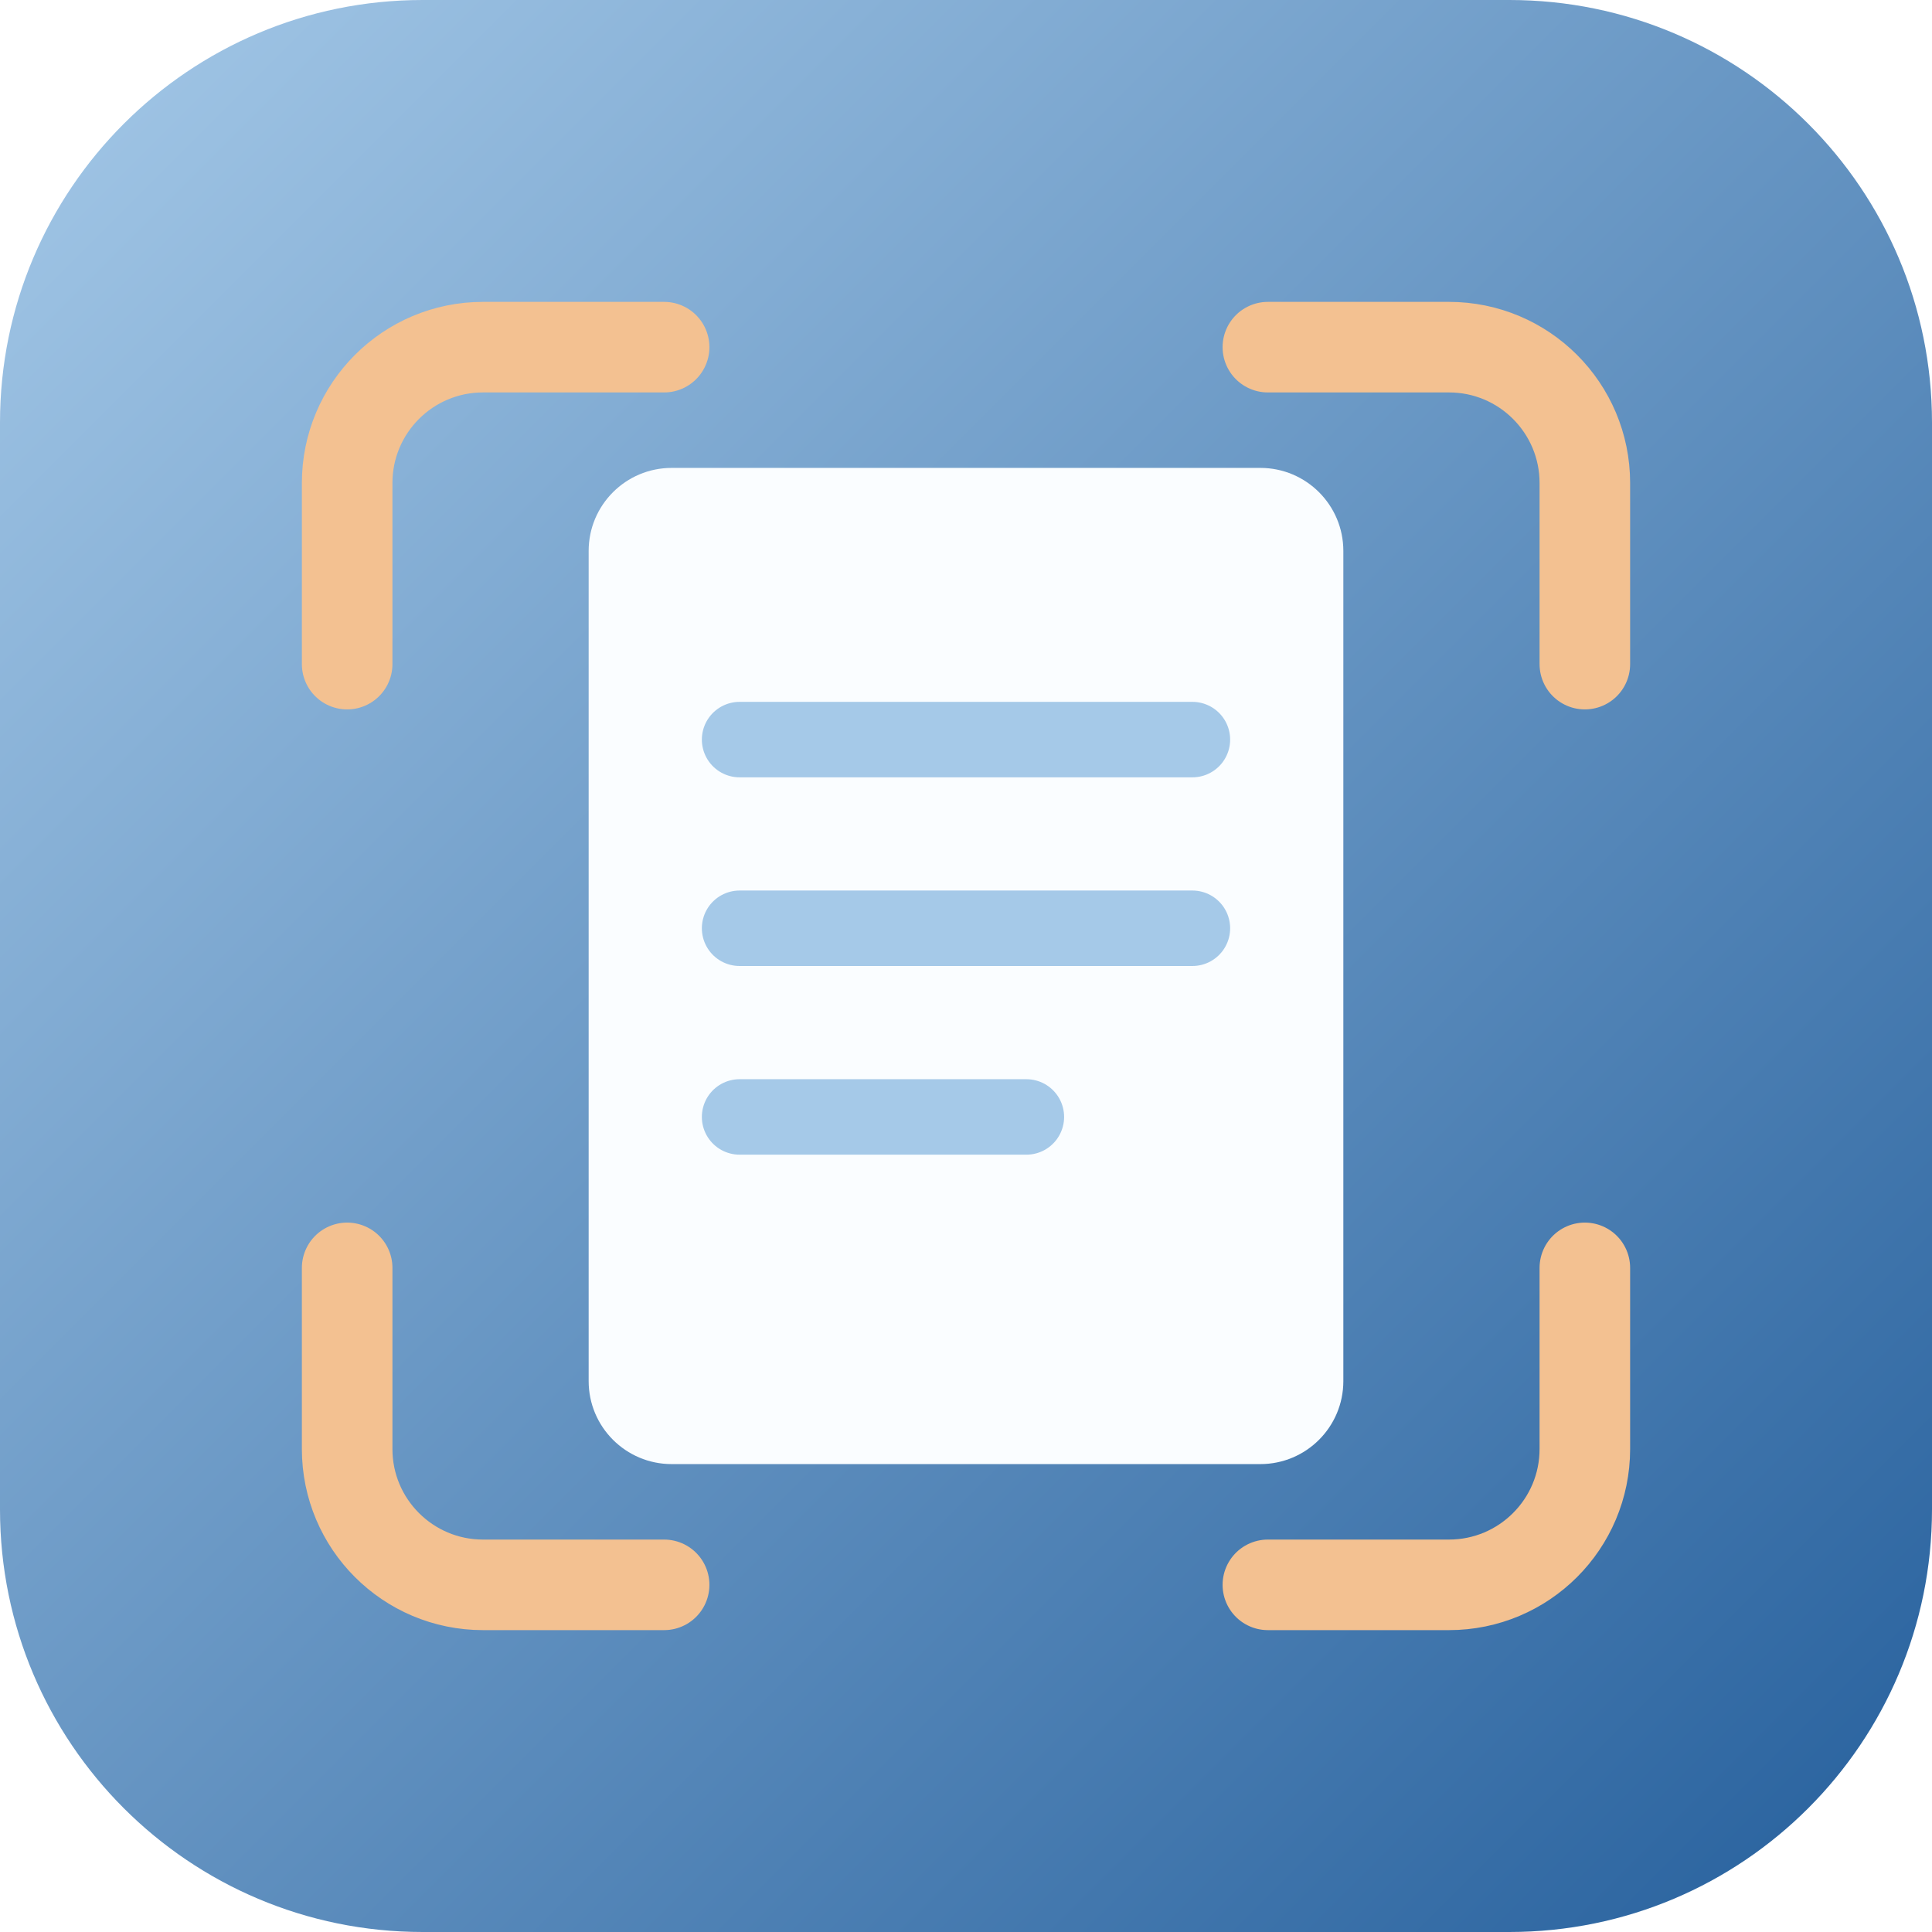
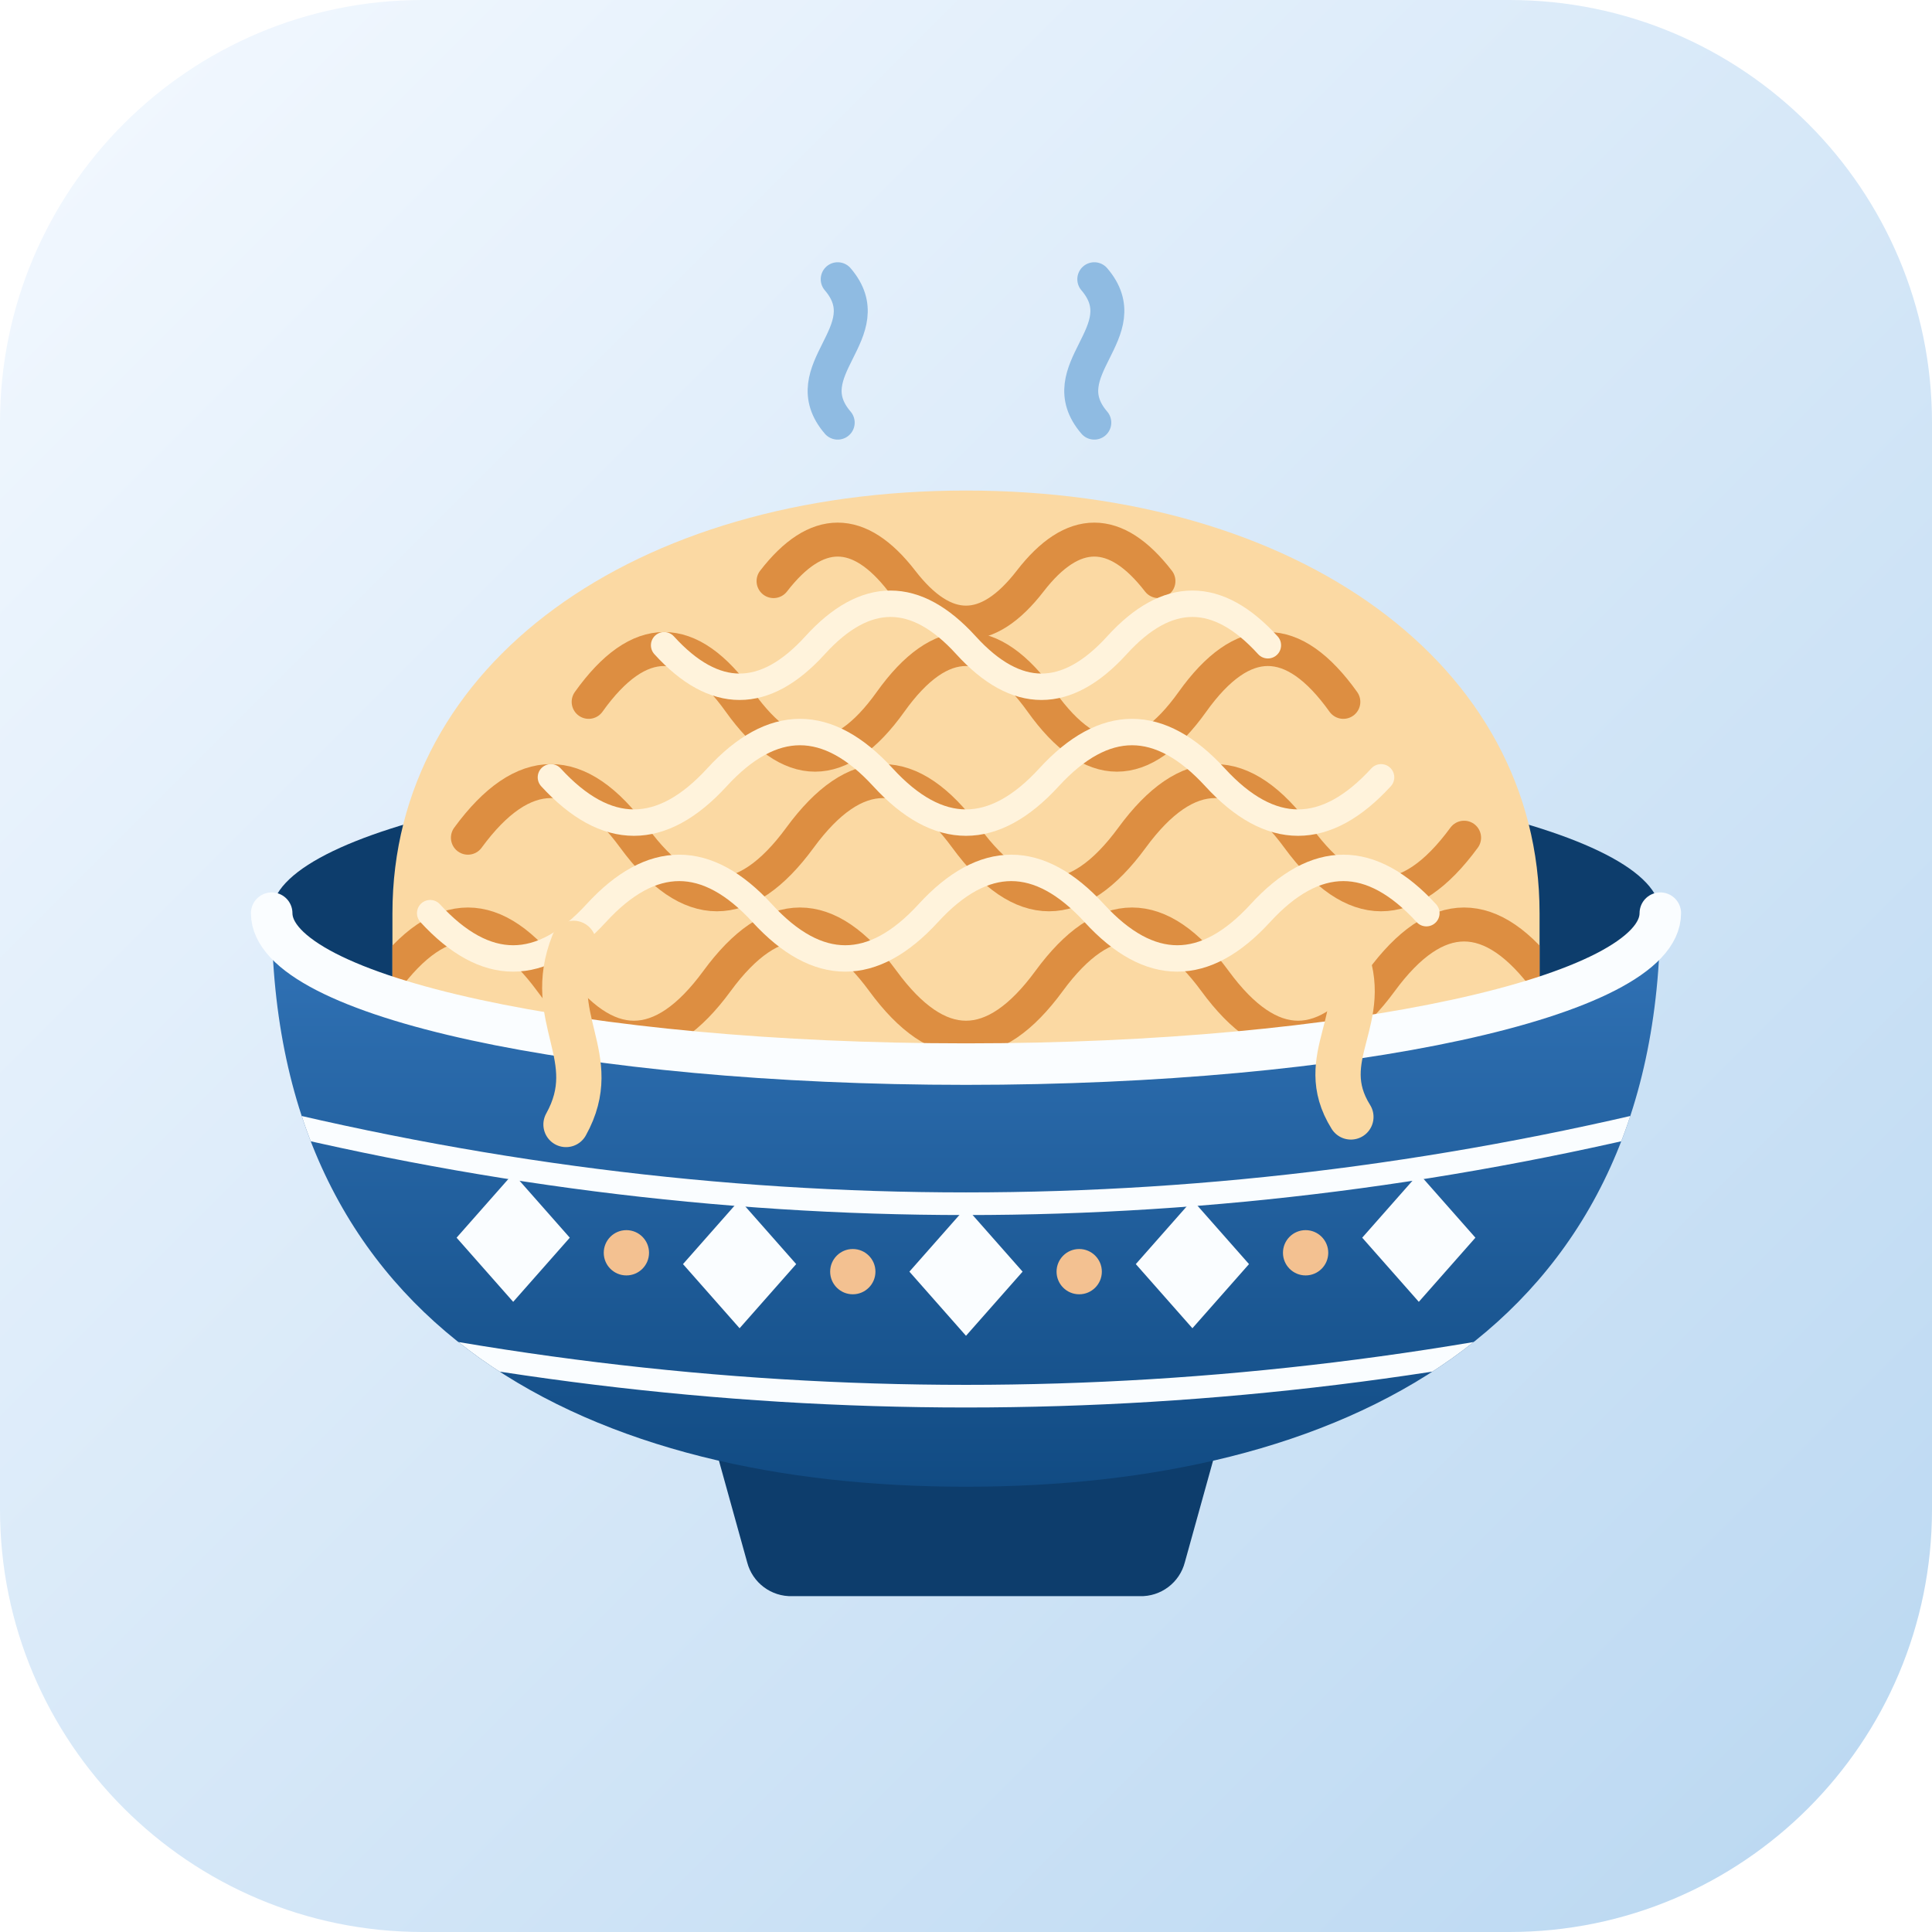
<svg xmlns="http://www.w3.org/2000/svg" viewBox="0 0 512 512">
  <defs>
-     <linearGradient id="g" x1="0" y1="0" x2="1" y2="1">
-       <stop offset="0" stop-color="#a5c9e8" />
-       <stop offset="1" stop-color="#255f9c" />
+     <linearGradient id="sky" x1="0" y1="0" x2="1" y2="1">
+       <stop offset="0" stop-color="#f4f9ff" />
+       <stop offset="1" stop-color="#b9d7f1" />
    </linearGradient>
+     <linearGradient id="clay" x1="0" y1="0" x2="0" y2="1">
+       <stop offset="0" stop-color="#3274b8" />
+       <stop offset="1" stop-color="#114b83" />
+     </linearGradient>
+     <clipPath id="body">
+       <path d="M72 262a184 40 0 0 0 368 0c0 112-86 152-184 152S72 374 72 262z" />
+     </clipPath>
+     <clipPath id="pile">
+       <path d="M104 262c0-66 64-112 152-112s152 46 152 112v40H104z" />
+     </clipPath>
  </defs>
-   <rect width="512" height="512" rx="112" fill="url(#g)" />
-   <rect x="156" y="124" width="200" height="264" rx="22" fill="#fafdff" />
-   <path d="M196 196h120M196 246h120M196 296h76" fill="none" stroke="#a5c9e8" stroke-width="20" stroke-linecap="round" />
-   <path d="M92 176v-48a36 36 0 0 1 36-36h48M336 92h48a36 36 0 0 1 36 36v48M420 336v48a36 36 0 0 1-36 36h-48M176 420h-48a36 36 0 0 1-36-36v-48" fill="none" stroke="#f3c191" stroke-width="24" stroke-linecap="round" />
+   <rect width="512" height="512" rx="112" fill="url(#sky)" />
+   <g id="art" transform="translate(0 -20)">
+     <path d="M222 132c-12-14 12-24 0-38M290 132c-12-14 12-24 0-38" fill="none" stroke="#8fbbe2" stroke-width="9" stroke-linecap="round" />
+     <path d="M188 398h136l-10 36a12 12 0 0 1-12 9H210a12 12 0 0 1-12-9z" fill="#0d3d6c" />
+     <ellipse cx="256" cy="262" rx="184" ry="40" fill="#0d3d6c" />
+     <path d="M104 262c0-66 64-112 152-112s152 46 152 112v40H104z" fill="#fbd9a3" />
+     <g clip-path="url(#pile)" fill="none" stroke-linecap="round">
+       <g stroke="#dd8e41" stroke-width="9">
+         <path d="M205 174q17-22 34 0t34 0 34 0" />
+         <path d="M156 206q20-28 40 0t40 0 40 0 40 0 40 0" />
+         <path d="M124 242q22-30 44 0t44 0 44 0 44 0 44 0 44 0" />
+         <path d="M102 280q22-30 44 0t44 0 44 0 44 0 44 0 44 0 44 0" />
+       </g>
+       <g stroke="#fff3dc" stroke-width="7">
+         <path d="M176 191q20 22 40 0t40 0 40 0 40 0" />
+         <path d="M146 226q22 24 44 0t44 0 44 0 44 0 44 0" />
+         <path d="M114 262q22 24 44 0t44 0 44 0 44 0 44 0 44 0" />
+       </g>
+     </g>
+     <path d="M72 262a184 40 0 0 0 368 0c0 112-86 152-184 152S72 374 72 262z" fill="url(#clay)" />
+     <g clip-path="url(#body)">
+       <path d="M60 314Q256 364 452 314M60 366Q256 414 452 366" fill="none" stroke="#fafdff" stroke-width="6" />
+       <path d="M136 331l15 17-15 17-15-17zM196 338l15 17-15 17-15-17zM256 340l15 17-15 17-15-17zM316 338l15 17-15 17-15-17zM376 331l15 17-15 17-15-17z" fill="#fafdff" />
+       <g fill="#f3c191">
+         <circle cx="166" cy="352" r="6" />
+         <circle cx="226" cy="357" r="6" />
+         <circle cx="286" cy="357" r="6" />
+         <circle cx="346" cy="352" r="6" />
+       </g>
+     </g>
+     <path d="M72 262a184 40 0 0 0 368 0" fill="none" stroke="#fafdff" stroke-width="11" stroke-linecap="round" />
+     <path d="M152 270c-8 20 8 30-2 48M356 272c8 18-8 28 2 44" fill="none" stroke="#fbd9a3" stroke-width="12" stroke-linecap="round" />
+   </g>
</svg>
